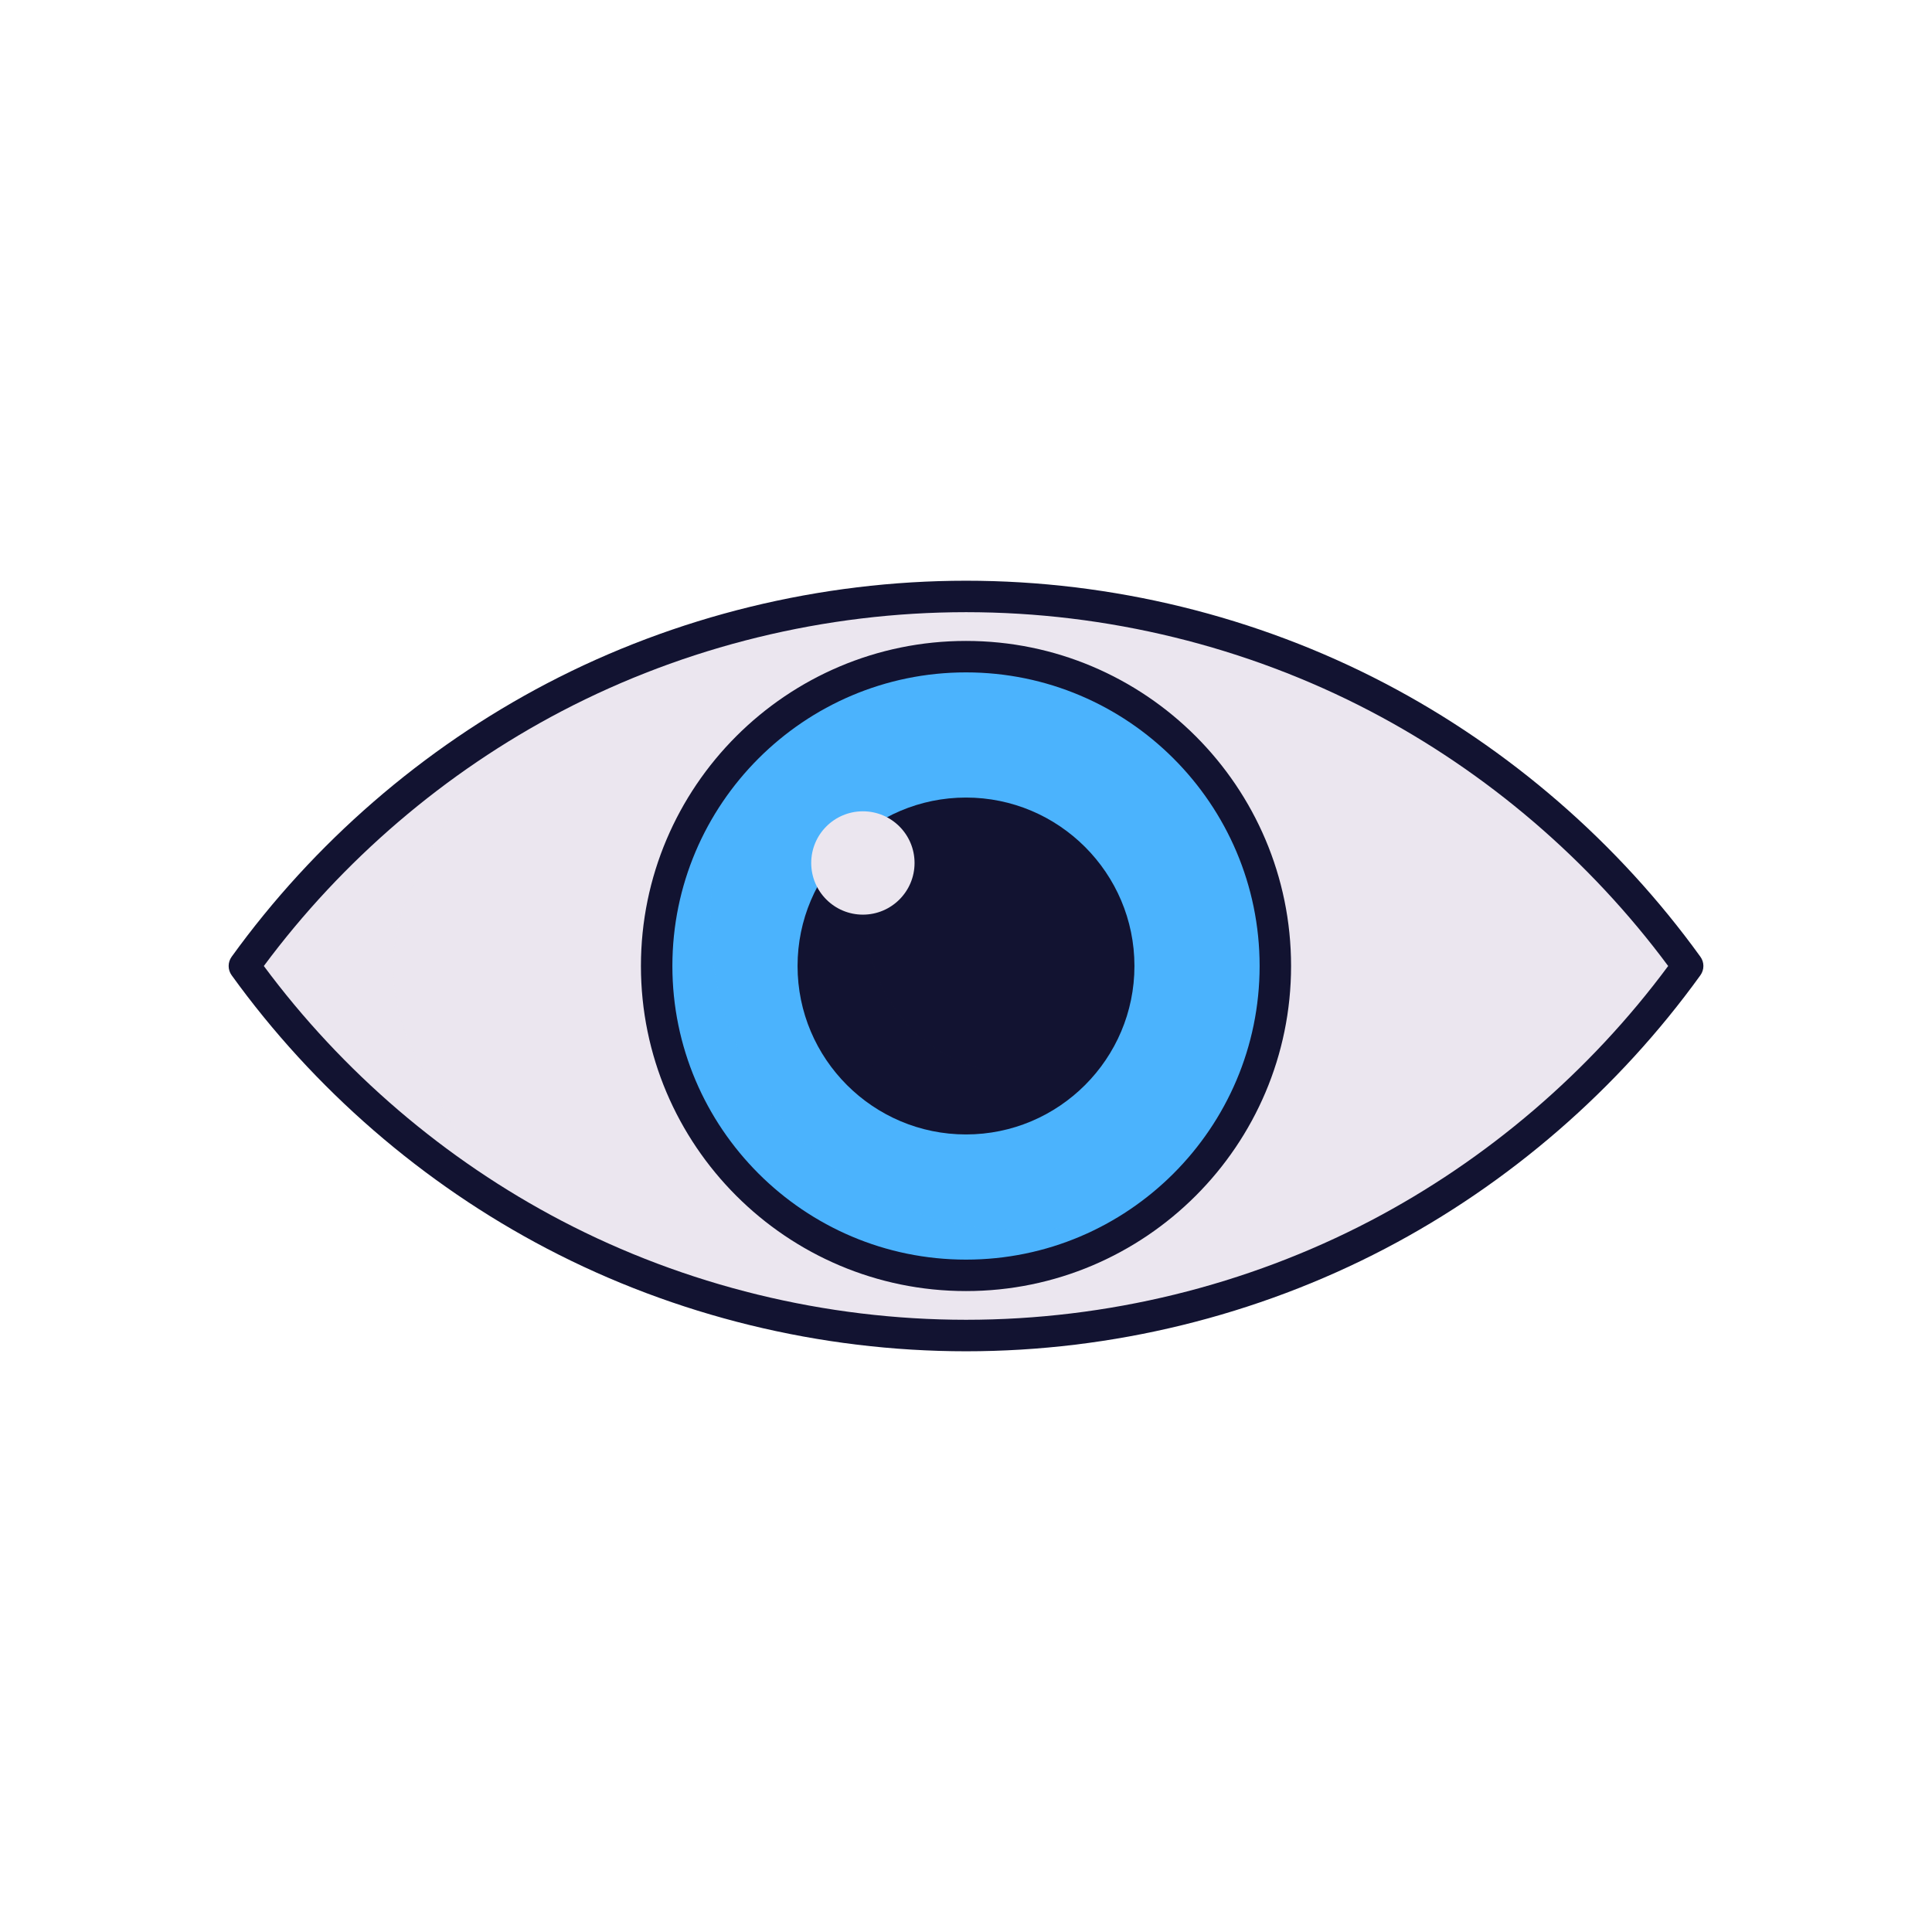
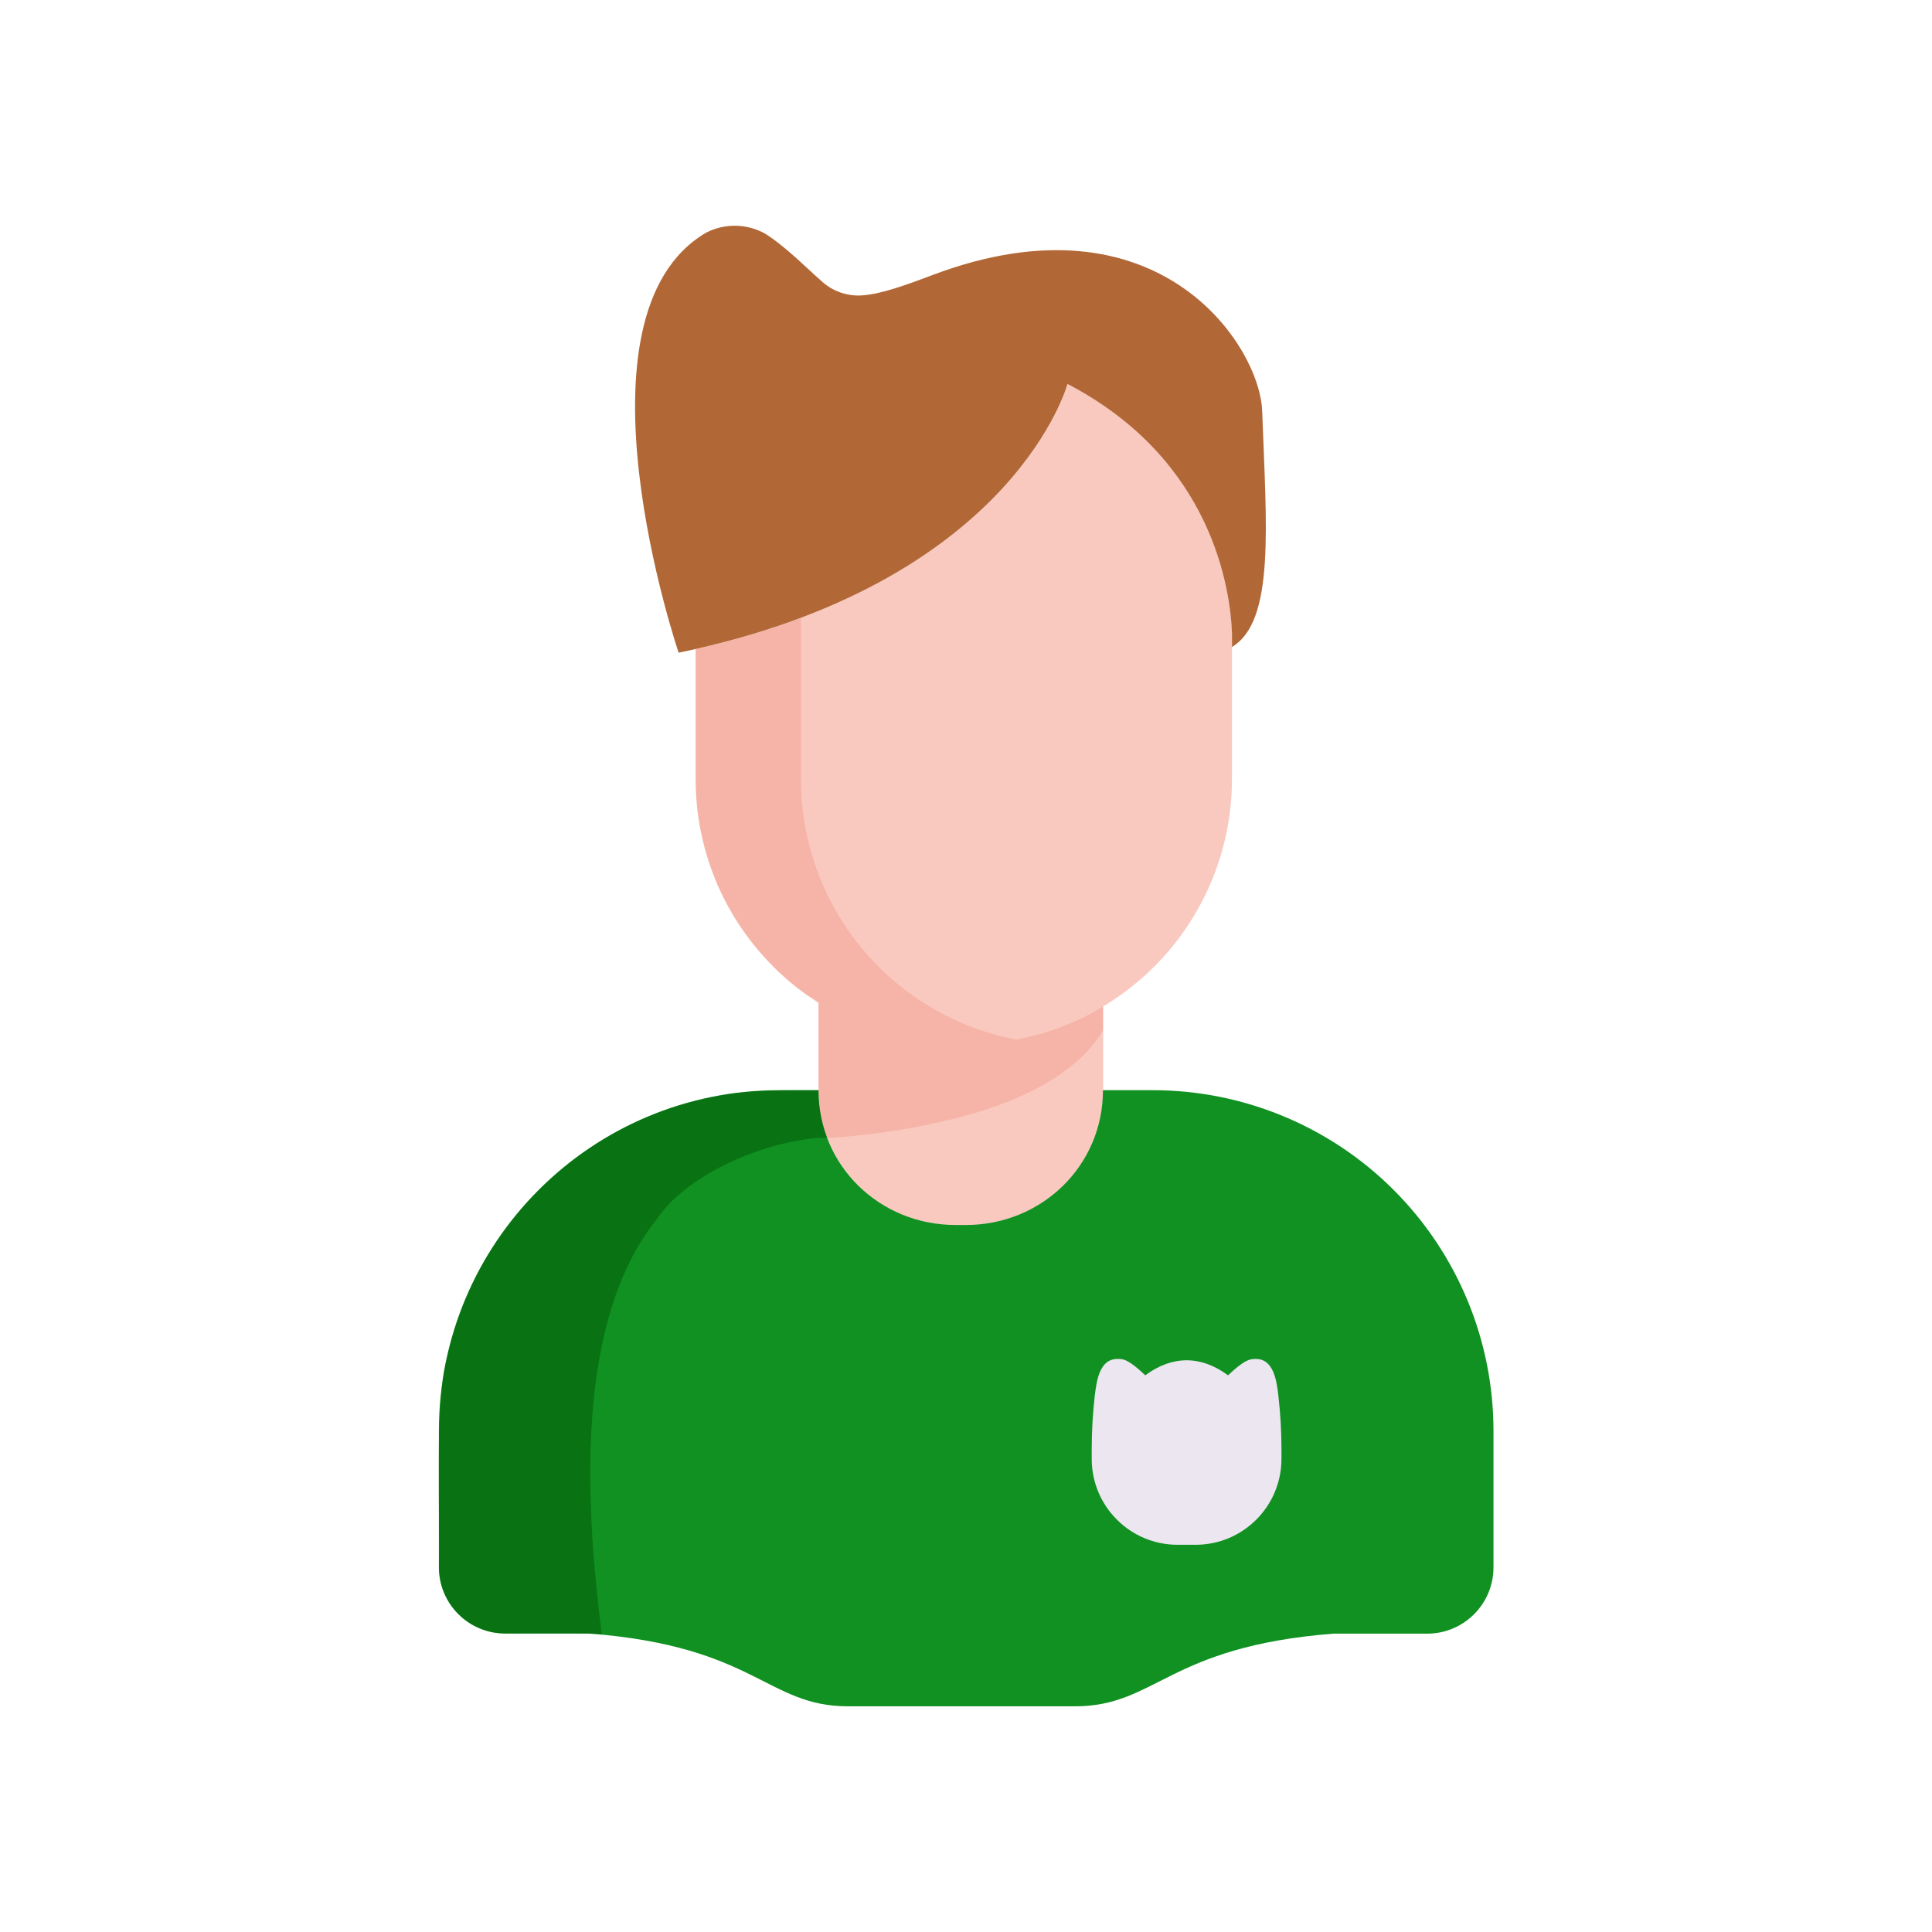
- <svg xmlns="http://www.w3.org/2000/svg" version="1.1" id="Warstwa_1" x="0px" y="0px" viewBox="0 0 430 430" style="enable-background:new 0 0 430 430;" xml:space="preserve">
-   <style type="text/css">
- 	.st0{fill:#4bb3fd;}
- 	.st1{opacity:0.5;}
- 	.st2{opacity:0;}
- 	.st3{fill:#121331;}
- 	.st4{fill:#3A3347;}
- 	.st5{fill:#F28BA8;}
- 	.st6{fill:#FFC738;}
- 	.st7{fill:#ebe6ef;}
- 	.st8{fill:#2CA58D;}
- 	.st9{fill:#F24C00;}
- 	.st10{fill:#F9C9C0;}
- 	.st11{fill:#646E78;}
- 	.st12{opacity:0.4;}
- 	.st13{fill:#B26836;}
- 	.st14{opacity:0.8;}
- </style>
-   <g>
-     <path class="st7" d="M54.39,215c35.95-49.82,94.5-82.25,160.63-82.25c66.1,0,124.65,32.43,160.6,82.25   c-35.91,49.82-94.46,82.25-160.6,82.25S90.3,264.82,54.39,215z" />
-   </g>
-   <g class="st14">
-     <path class="st7" d="M91.43,232.73c-5.19-10.99-5.19-23.71,0-34.71c6.87-14.55,14.76-27.37,23.45-38.09   c-23.79,13.98-44.41,32.78-60.5,55.07c15.82,21.94,36.04,40.51,59.36,54.42C105.5,258.99,98,246.65,91.43,232.73z" />
-   </g>
-   <g>
-     <path class="st3" d="M215.02,300.75c-32.46,0-64.71-7.9-93.27-22.84c-27.65-14.46-51.92-35.51-70.2-60.86   c-0.88-1.22-0.88-2.87,0-4.1c18.3-25.35,42.57-46.4,70.21-60.86c28.56-14.94,60.81-22.84,93.26-22.84   c32.44,0,64.67,7.9,93.23,22.84c27.64,14.46,51.91,35.51,70.21,60.86c0.88,1.22,0.88,2.87,0,4.1   c-18.28,25.35-42.55,46.4-70.18,60.86C279.72,292.85,247.47,300.75,215.02,300.75z M58.72,215c17.46,23.56,40.33,43.13,66.27,56.7   c27.57,14.42,58.7,22.04,90.03,22.04c31.33,0,62.45-7.62,90.01-22.04c25.93-13.57,48.79-33.14,66.25-56.7   c-17.48-23.56-40.35-43.14-66.28-56.71c-27.56-14.42-58.67-22.04-89.98-22.04c-31.33,0-62.45,7.62-90.01,22.04   C99.07,171.86,76.2,191.44,58.72,215z" />
-   </g>
-   <g>
-     <circle class="st0" cx="215" cy="215" r="68.85" />
-   </g>
-   <g>
-     <circle class="st3" cx="215" cy="215" r="33.99" />
-   </g>
-   <g class="st1">
-     <path class="st0" d="M264.75,262.55c-12.55,13.12-30.21,21.3-49.75,21.3c-37.96,0-68.85-30.89-68.85-68.85   c0-24.03,12.38-45.23,31.1-57.55c-11.83,12.37-19.1,29.13-19.1,47.55c0,37.96,30.89,68.85,68.85,68.85   C240.93,273.85,253.9,269.69,264.75,262.55z" />
-   </g>
-   <g class="st1">
-     <path class="st3" d="M242.15,235.42c-6.21,8.24-16.07,13.57-27.15,13.57c-18.74,0-33.99-15.25-33.99-33.99   c0-13.3,7.68-24.84,18.84-30.42c-4.29,5.68-6.84,12.76-6.84,20.42c0,18.74,15.25,33.99,33.99,33.99   C232.44,238.99,237.59,237.71,242.15,235.42z" />
-   </g>
-   <g>
-     <path class="st3" d="M215,287.35c-39.89,0-72.35-32.46-72.35-72.35c0-39.9,32.46-72.35,72.35-72.35s72.35,32.46,72.35,72.35   C287.35,254.89,254.89,287.35,215,287.35z M215,149.65c-36.03,0-65.35,29.32-65.35,65.35c0,36.03,29.32,65.35,65.35,65.35   s65.35-29.32,65.35-65.35C280.35,178.97,251.03,149.65,215,149.65z" />
-   </g>
-   <g>
-     <path class="st3" d="M215,252.49c-20.67,0-37.49-16.82-37.49-37.49s16.82-37.49,37.49-37.49s37.49,16.82,37.49,37.49   S235.67,252.49,215,252.49z M215,184.51c-16.81,0-30.49,13.68-30.49,30.49s13.68,30.49,30.49,30.49s30.49-13.68,30.49-30.49   S231.81,184.51,215,184.51z" />
-   </g>
-   <g>
-     <circle class="st7" cx="192.05" cy="192.07" r="11.5" />
+ <svg xmlns="http://www.w3.org/2000/svg" viewBox="0 0 430 430">
+   <defs>
+     <style>
+       .cls-1 {
+         isolation: isolate;
+       }
+ 
+       .cls-2, .cls-6 {
+         fill: #f9c9c0;
+       }
+ 
+       .cls-3, .cls-5 {
+         fill: #109121;
+       }
+ 
+       .cls-4 {
+         fill: #b26836;
+       }
+ 
+       .cls-5, .cls-6 {
+         mix-blend-mode: multiply;
+         opacity: 0.5;
+       }
+ 
+       .cls-7 {
+         fill: #ebe6ef;
+       }
+     </style>
+   </defs>
+   <g class="cls-1">
+     <g id="Warstwa_1" data-name="Warstwa 1">
+       <g>
+         <path class="cls-2" d="M274.2,144v29.34A59,59,0,0,1,245.53,224h0v18.69c0,16.83-13.65,30-30.48,30h-2.4a30.3,30.3,0,0,1-28.57-19.45,29.82,29.82,0,0,1-1.9-10.54V223.14h0c-1-.65-2-1.33-3-2h0c-1-.71-1.93-1.46-2.87-2.22s-1.85-1.58-2.74-2.41c-.44-.42-.88-.84-1.31-1.27a59,59,0,0,1-13.1-19.64c-.29-.72-.57-1.45-.83-2.18s-.61-1.76-.88-2.65a58.66,58.66,0,0,1-2.61-17.37V144.42q4.89-1.11,9.4-2.38l.23-.06c1.93-.54,3.8-1.1,5.63-1.69,1-.29,1.89-.6,2.82-.92,1.85-.61,3.65-1.26,5.4-1.92,50.42-19,59.32-52,59.32-52,32.49,16.94,36.26,46.13,36.6,55.54C274.27,142.9,274.2,144,274.2,144Z" />
+         <path class="cls-3" d="M332.4,318.48v30.36a14.76,14.76,0,0,1-14.76,14.76H296.71c-18.43,1.45-28.27,5.49-35.76,9.17s-12.65,7-21.72,7H188.76c-18.12,0-20.52-13.32-57.6-16.2H112.44a14.76,14.76,0,0,1-14.76-14.76V318.48a75.83,75.83,0,0,1,75.84-75.84h8.65c0,16.83,13.64,30,30.47,30H215c16.83,0,30.48-13.17,30.48-30h11A75.83,75.83,0,0,1,332.4,318.48Z" />
+         <path class="cls-4" d="M274.2,144v-3c-.34-9.41-4.11-38.6-36.6-55.54,0,0-11.54,42.84-82.8,59-1.23.27-2.49.55-3.76.81,0,0-25.46-75,6.14-93.5a13.93,13.93,0,0,1,13.15.25c4.88,3.12,9.77,8.21,12.85,10.84a12.09,12.09,0,0,0,8.41,2.9c4.23-.21,9.74-2.2,15.88-4.52,50.27-19,72.92,15.58,73.45,30.24C281.84,117,283.82,138.23,274.2,144Z" />
+         <path class="cls-5" d="M184.07,253.19a29.82,29.82,0,0,1-1.9-10.54c-7.3,0-15.73-.17-22.87,1.32h0a75.47,75.47,0,0,0-40.19,21.69c-1.38,1.41-2.67,2.88-3.94,4.39h0l-.59.72h0a75.76,75.76,0,0,0-15.11,31.34c-2.83,10.67-1.46,35.5-1.76,46.7a14.73,14.73,0,0,0,14.76,14.75c1.75.08,20.24-.2,21.47.25-3.73-29.34-6-69.72,12.21-92.44,6.09-9.22,22-16.87,35.84-18.12C182,253.28,182.74,253.26,184.07,253.19Z" />
+         <path class="cls-6" d="M183.89,224.2l-.24-.15.25.15Z" />
+         <path class="cls-6" d="M245.53,224v5.37s0,0,0,0V224Z" />
+         <path class="cls-6" d="M245.52,224h0l-1.67,1c-.57.31-1.14.62-1.72.92s-1.15.59-1.74.86c-1.76.83-3.57,1.57-5.42,2.24-.62.22-1.24.43-1.87.62s-1.09.34-1.64.5l-.34.09-1.83.48c-.65.16-1.3.31-1.95.44l-1.13.22a58.76,58.76,0,0,1-20.57-8.14h0a58.91,58.91,0,0,1-27.36-49.79v-35.9a177.9,177.9,0,0,1-23.48,7v28.93a58.91,58.91,0,0,0,27.36,49.79h0v19.5h0a29.82,29.82,0,0,0,1.9,10.54A157.47,157.47,0,0,0,212.33,249c12.1-3,26.74-8.86,33.19-19.67,0,0,0,0,0,0V224Z" />
+         <g>
+           <path class="cls-7" d="M246.48,323.63h0c0-9.76,1-17.67,2.23-17.67H249c.52,0,2.29,1.29,5.78,4.9q9.39-9.18,18.78,0c3.5-3.61,5.26-4.89,5.79-4.9h.23c1.24,0,2.23,7.91,2.23,17.67h0v1.09a15.6,15.6,0,0,1-15.6,15.6h-4.08a15.61,15.61,0,0,1-15.6-15.6v-2.16" />
+           <path class="cls-7" d="M266.16,343.82h-4.08a19.12,19.12,0,0,1-19.1-19.1v-2.16a1.09,1.09,0,0,1,0-.18,105.93,105.93,0,0,1,.67-11.69c.42-3.28,1-8.23,5.05-8.23h.35c1.14,0,2.41.37,5.85,3.64,6-4.46,12.4-4.46,18.42,0,3.45-3.27,4.72-3.61,5.86-3.64h.35c4,0,4.63,5,5,8.23a105.45,105.45,0,0,1,.68,11.67v2.36A19.12,19.12,0,0,1,266.16,343.82ZM250,323.09v1.63a12.12,12.12,0,0,0,12.1,12.1h4.08a12.11,12.11,0,0,0,12.1-12.1v-1.09a99.23,99.23,0,0,0-.61-12c-.47.46-1,1-1.62,1.63a3.55,3.55,0,0,1-2.47,1.07,3.42,3.42,0,0,1-2.49-1c-4.93-4.82-9-4.82-13.89,0a3.46,3.46,0,0,1-2.5,1,3.52,3.52,0,0,1-2.46-1.07c-.62-.63-1.15-1.17-1.62-1.63A97,97,0,0,0,250,323.09Z" />
+         </g>
+       </g>
+     </g>
  </g>
</svg>
